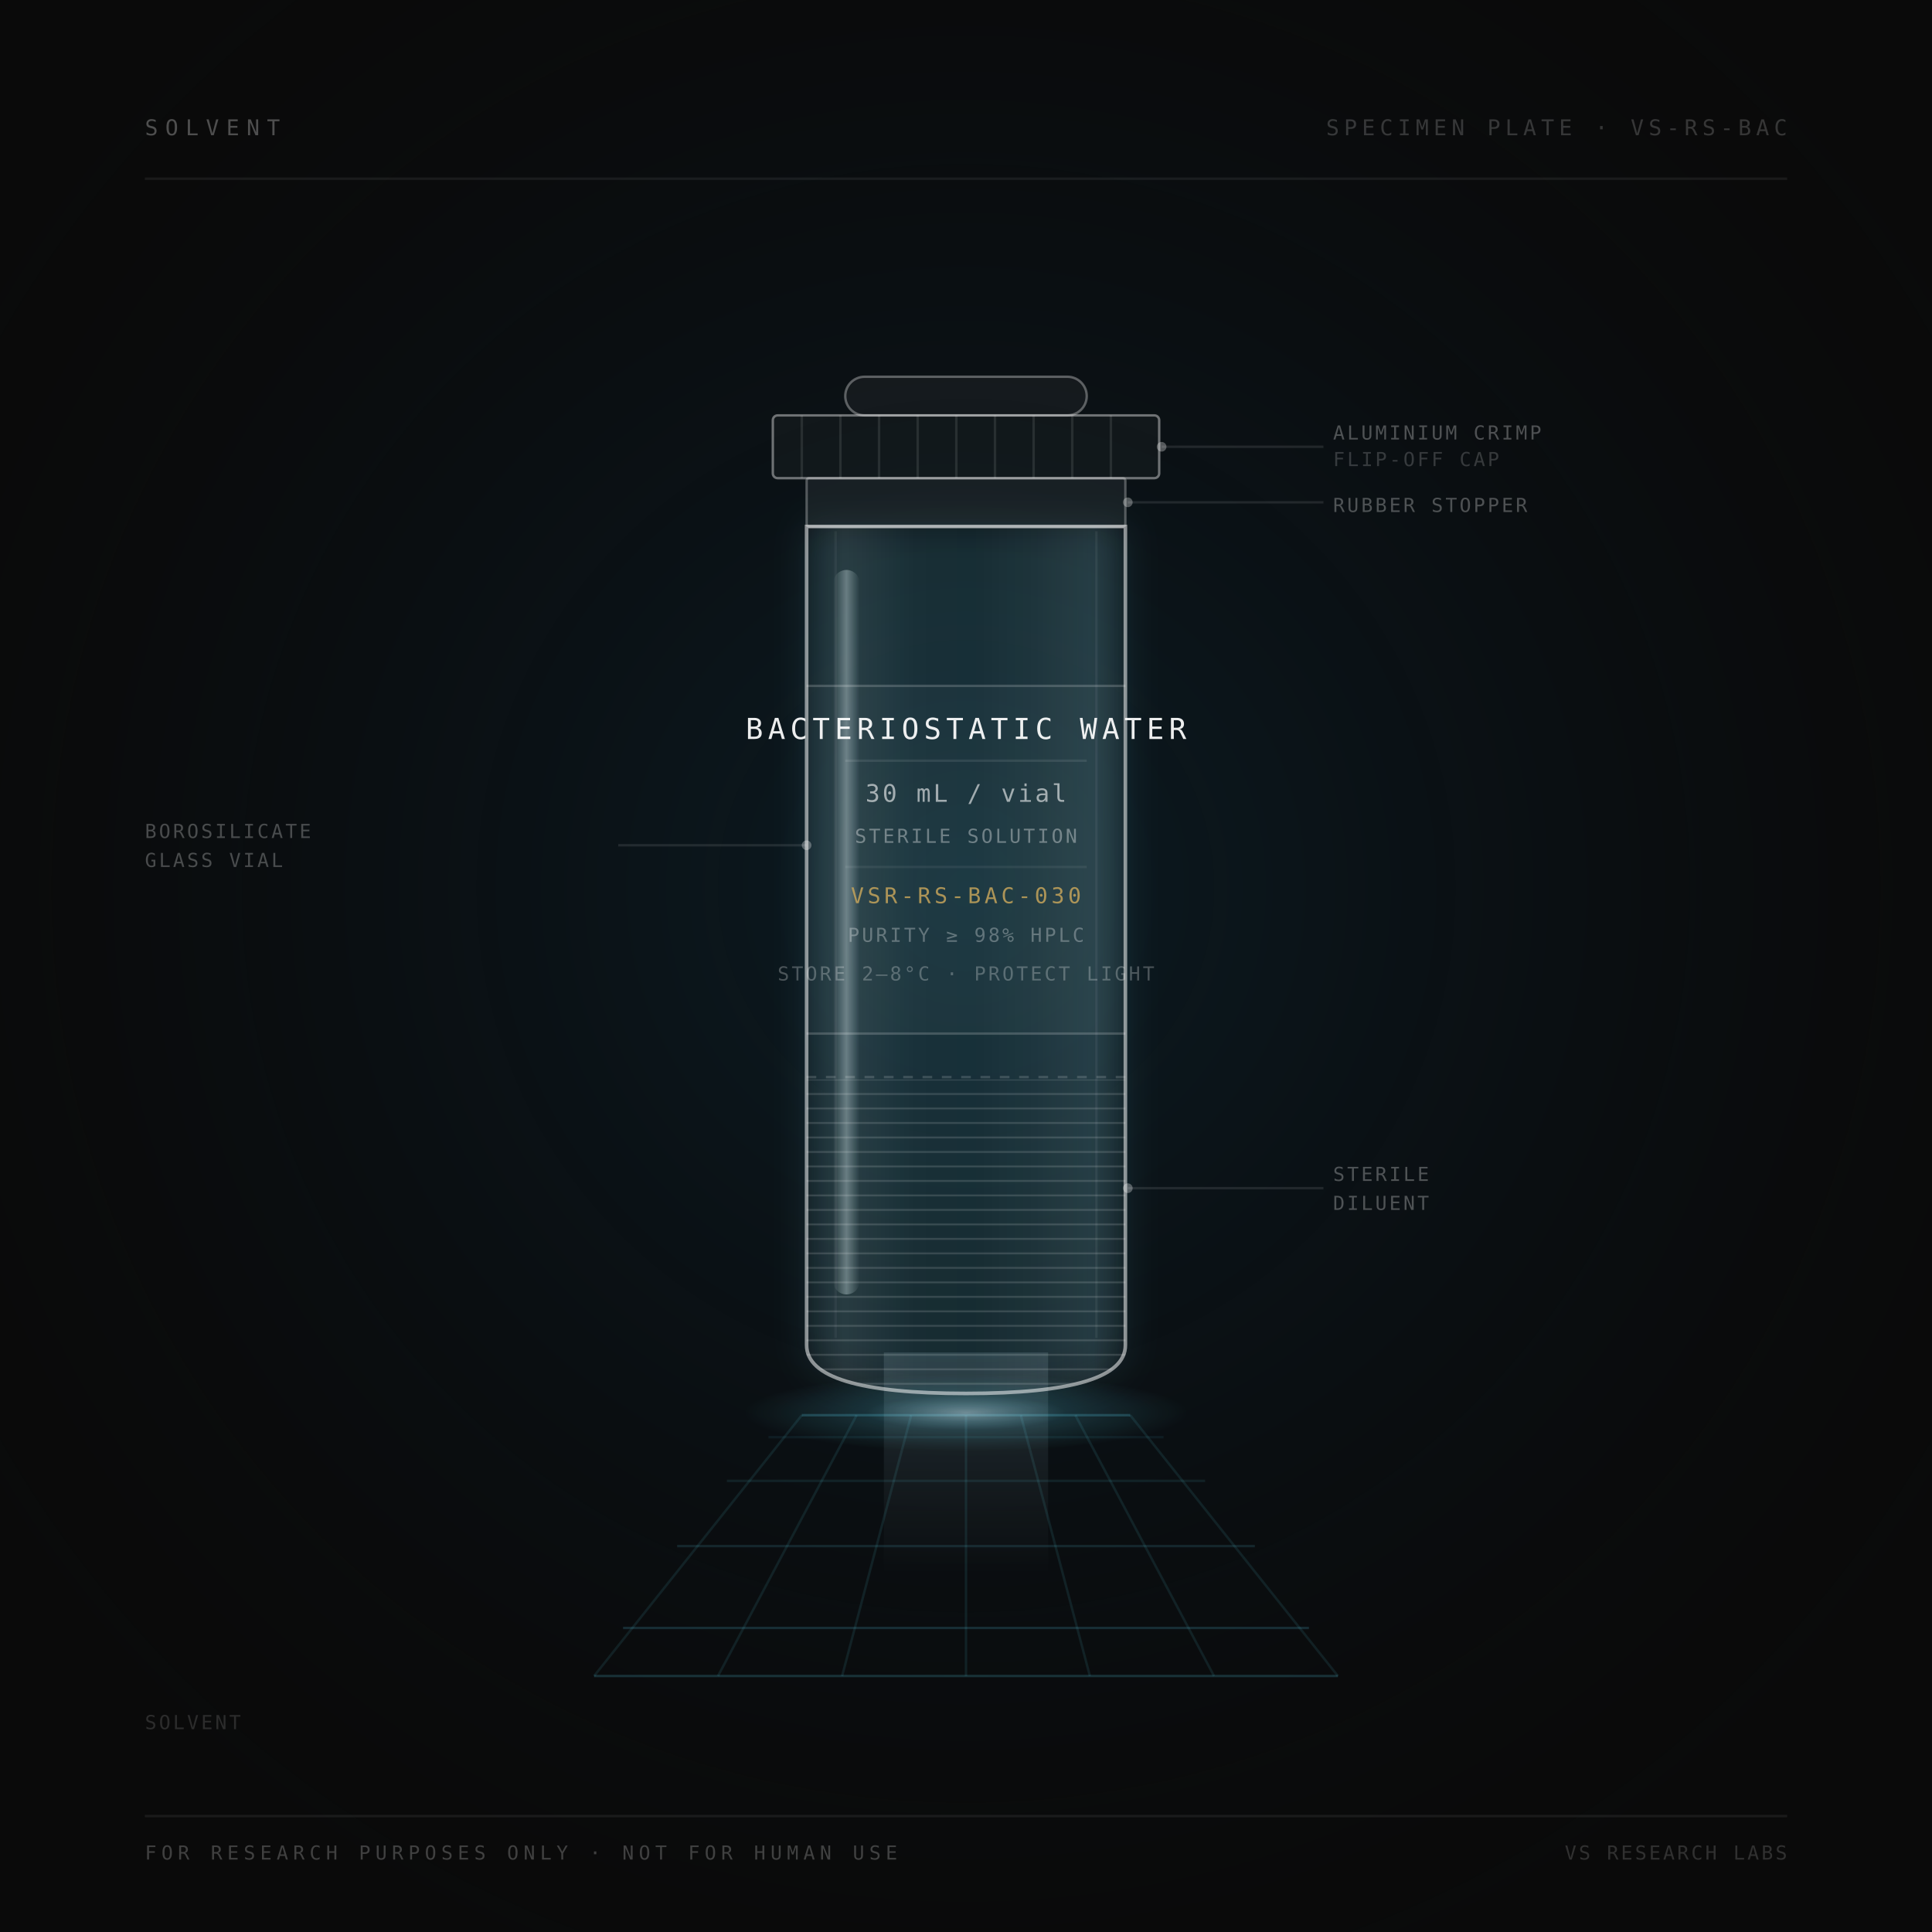
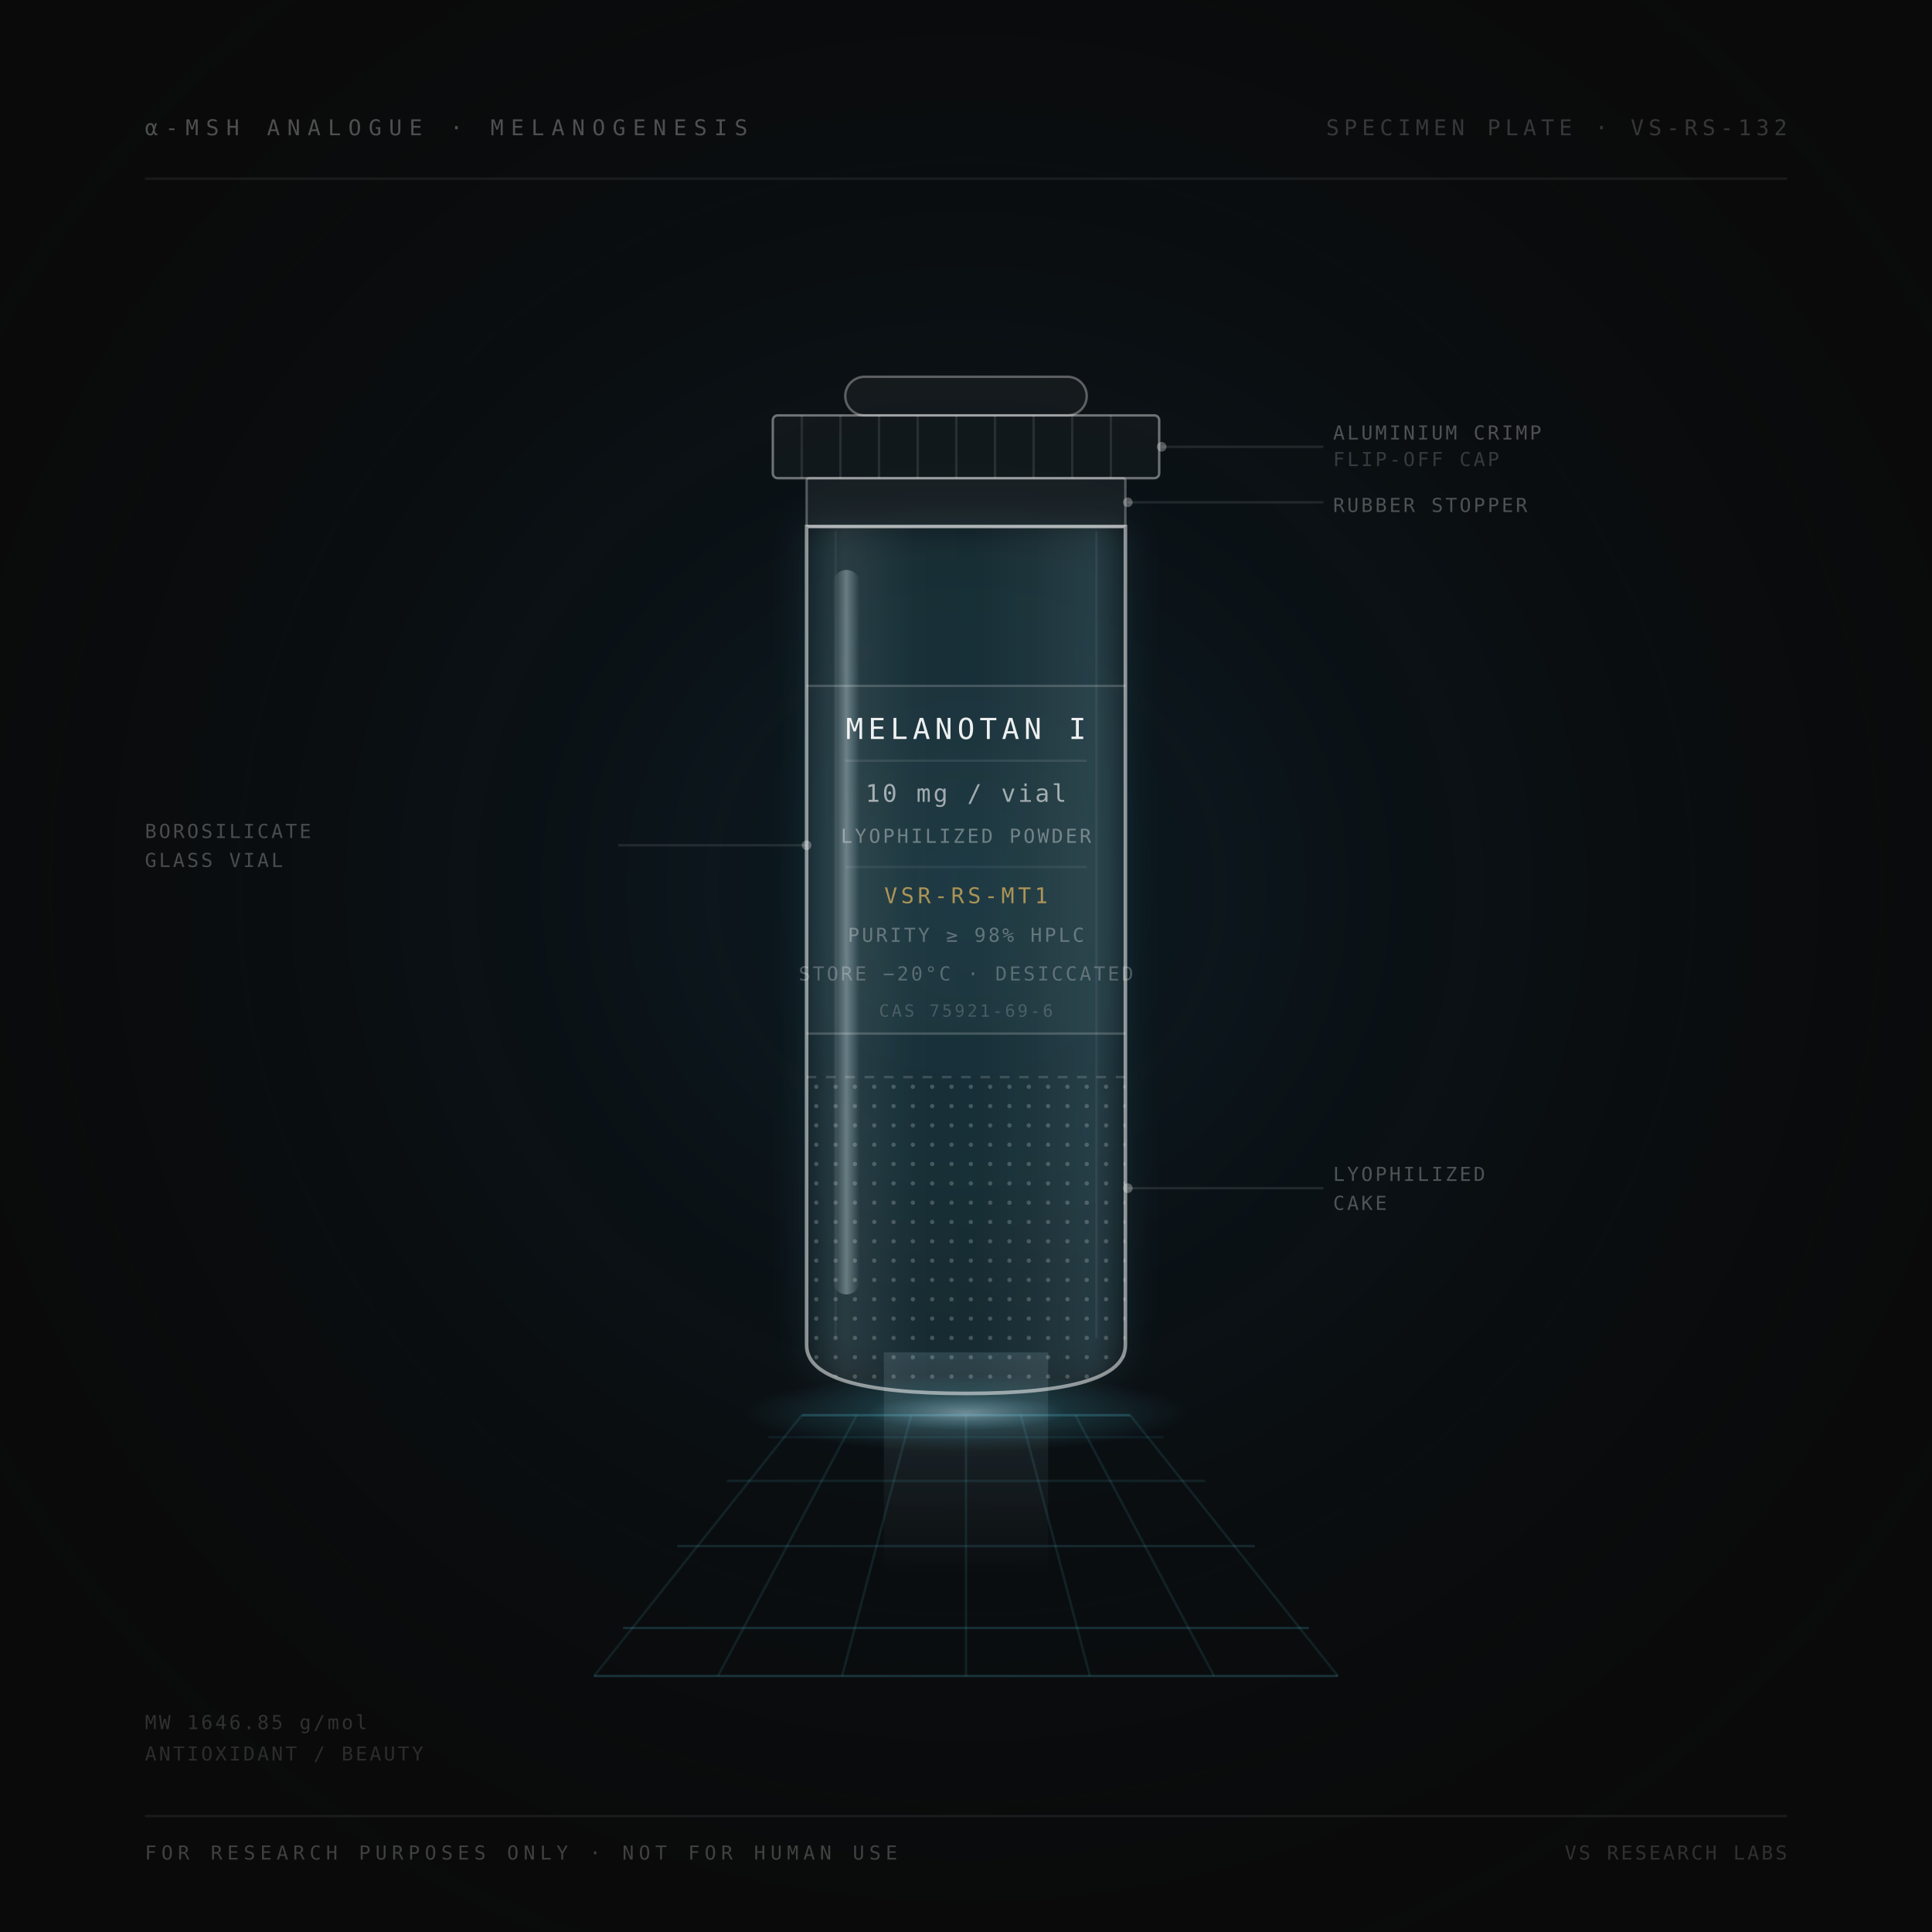
<svg xmlns="http://www.w3.org/2000/svg" viewBox="0 0 800 800">
  <defs>
-     <pattern id="liqLines" width="8" height="6" patternUnits="userSpaceOnUse">
-       <line x1="0" y1="3" x2="8" y2="3" stroke="rgba(255,255,255,0.14)" stroke-width="0.8" />
+     <pattern id="lyoDots" width="8" height="8" patternUnits="userSpaceOnUse">
+       <circle cx="2" cy="2" r="0.9" fill="rgba(255,255,255,0.2)" />
    </pattern>
    <clipPath id="vialFill">
      <path d="M333 446 L333 557 Q333 576 400 576 Q467 576 467 557 L467 446 Z" />
    </clipPath>
    <radialGradient id="bgDepth" cx="0.5" cy="0.46" r="0.62">
      <stop offset="0" stop-color="#0e2a38" stop-opacity="0.55" />
      <stop offset="0.55" stop-color="#0a1822" stop-opacity="0.28" />
      <stop offset="1" stop-color="#0a0a0a" stop-opacity="0" />
    </radialGradient>
    <radialGradient id="floorPool" cx="0.5" cy="0.5" r="0.5">
      <stop offset="0" stop-color="#bfeffd" stop-opacity="0.5" />
      <stop offset="0.45" stop-color="#5EDDF6" stop-opacity="0.16" />
      <stop offset="1" stop-color="#5EDDF6" stop-opacity="0" />
    </radialGradient>
    <linearGradient id="glassBody" x1="0" y1="0" x2="1" y2="0">
      <stop offset="0" stop-color="#ffffff" stop-opacity="0.02" />
      <stop offset="0.12" stop-color="#ffffff" stop-opacity="0.085" />
      <stop offset="0.34" stop-color="#ffffff" stop-opacity="0.015" />
      <stop offset="0.52" stop-color="#ffffff" stop-opacity="0.008" />
      <stop offset="0.72" stop-color="#ffffff" stop-opacity="0.04" />
      <stop offset="0.9" stop-color="#cdeefb" stop-opacity="0.09" />
      <stop offset="1" stop-color="#ffffff" stop-opacity="0.02" />
    </linearGradient>
    <linearGradient id="spec" x1="0" y1="0" x2="1" y2="0">
      <stop offset="0" stop-color="#eafdff" stop-opacity="0" />
      <stop offset="0.5" stop-color="#eafdff" stop-opacity="0.55" />
      <stop offset="1" stop-color="#eafdff" stop-opacity="0" />
    </linearGradient>
    <linearGradient id="reflFade" x1="0" y1="0" x2="0" y2="1">
      <stop offset="0" stop-color="#cdeefb" stop-opacity="0.13" />
      <stop offset="1" stop-color="#cdeefb" stop-opacity="0" />
    </linearGradient>
    <filter id="vglow" x="-60%" y="-60%" width="220%" height="220%">
      <feGaussianBlur stdDeviation="7" />
    </filter>
  </defs>
  <rect width="800" height="800" fill="#0a0a0a" />
  <rect width="800" height="800" fill="url(#bgDepth)" />
  <line x1="60" y1="74" x2="740" y2="74" stroke="rgba(255,255,255,0.07)" stroke-width="1" />
-   <text x="60" y="56" font-family="monospace" font-size="9" fill="rgba(255,255,255,0.28)" letter-spacing="3">SOLVENT</text>
-   <text x="740" y="56" font-family="monospace" font-size="9" fill="rgba(255,255,255,0.18)" letter-spacing="2" text-anchor="end">SPECIMEN PLATE · VS-RS-BAC</text>
+   <text x="60" y="56" font-family="monospace" font-size="9" fill="rgba(255,255,255,0.28)" letter-spacing="3">α-MSH ANALOGUE · MELANOGENESIS</text>
+   <text x="740" y="56" font-family="monospace" font-size="9" fill="rgba(255,255,255,0.18)" letter-spacing="2" text-anchor="end">SPECIMEN PLATE · VS-RS-132</text>
  <g class="pad">
    <line x1="332" y1="586" x2="468" y2="586" stroke="#5EDDF6" stroke-opacity="0.22" stroke-width="1" />
    <line x1="332.0" y1="586" x2="246.0" y2="694" stroke="#5EDDF6" stroke-opacity="0.10" stroke-width="1" />
    <line x1="354.7" y1="586" x2="297.3" y2="694" stroke="#5EDDF6" stroke-opacity="0.10" stroke-width="1" />
    <line x1="377.3" y1="586" x2="348.7" y2="694" stroke="#5EDDF6" stroke-opacity="0.10" stroke-width="1" />
    <line x1="400.0" y1="586" x2="400.0" y2="694" stroke="#5EDDF6" stroke-opacity="0.10" stroke-width="1" />
    <line x1="422.7" y1="586" x2="451.3" y2="694" stroke="#5EDDF6" stroke-opacity="0.10" stroke-width="1" />
    <line x1="445.3" y1="586" x2="502.7" y2="694" stroke="#5EDDF6" stroke-opacity="0.10" stroke-width="1" />
    <line x1="468.0" y1="586" x2="554.0" y2="694" stroke="#5EDDF6" stroke-opacity="0.10" stroke-width="1" />
    <line x1="318.2" y1="595.1" x2="481.8" y2="595.1" stroke="#5EDDF6" stroke-opacity="0.071" stroke-width="1" />
    <line x1="301.0" y1="613.2" x2="499.0" y2="613.2" stroke="#5EDDF6" stroke-opacity="0.097" stroke-width="1" />
    <line x1="280.4" y1="640.2" x2="519.6" y2="640.2" stroke="#5EDDF6" stroke-opacity="0.128" stroke-width="1" />
    <line x1="258.0" y1="674.1" x2="542.0" y2="674.1" stroke="#5EDDF6" stroke-opacity="0.162" stroke-width="1" />
    <line x1="246.0" y1="694.0" x2="554.0" y2="694.0" stroke="#5EDDF6" stroke-opacity="0.180" stroke-width="1" />
  </g>
  <path d="M334 218 L334 557 Q334 577 400 577 Q466 577 466 557 L466 218 Z" fill="#5EDDF6" opacity="0.12" filter="url(#vglow)" />
  <ellipse cx="400" cy="585" rx="92" ry="16" fill="url(#floorPool)" />
  <rect x="366" y="560" width="68" height="92" fill="url(#reflFade)" />
  <rect x="350" y="156" width="100" height="16" rx="8" fill="rgba(255,255,255,0.04)" stroke="rgba(255,255,255,0.32)" stroke-width="1" />
  <rect x="320" y="172" width="160" height="26" rx="2" fill="rgba(255,255,255,0.03)" stroke="rgba(255,255,255,0.4)" stroke-width="1" />
  <line x1="332" y1="172" x2="332" y2="198" stroke="rgba(255,255,255,0.1)" stroke-width="1" />
  <line x1="348" y1="172" x2="348" y2="198" stroke="rgba(255,255,255,0.1)" stroke-width="1" />
  <line x1="364" y1="172" x2="364" y2="198" stroke="rgba(255,255,255,0.1)" stroke-width="1" />
  <line x1="380" y1="172" x2="380" y2="198" stroke="rgba(255,255,255,0.1)" stroke-width="1" />
  <line x1="396" y1="172" x2="396" y2="198" stroke="rgba(255,255,255,0.1)" stroke-width="1" />
  <line x1="412" y1="172" x2="412" y2="198" stroke="rgba(255,255,255,0.1)" stroke-width="1" />
  <line x1="428" y1="172" x2="428" y2="198" stroke="rgba(255,255,255,0.1)" stroke-width="1" />
  <line x1="444" y1="172" x2="444" y2="198" stroke="rgba(255,255,255,0.1)" stroke-width="1" />
  <line x1="460" y1="172" x2="460" y2="198" stroke="rgba(255,255,255,0.1)" stroke-width="1" />
  <rect x="334" y="198" width="132" height="20" rx="1" fill="rgba(255,255,255,0.06)" stroke="rgba(255,255,255,0.28)" stroke-width="1" />
  <path d="M334 218 L334 557 Q334 577 400 577 Q466 577 466 557 L466 218 Z" fill="url(#glassBody)" stroke="rgba(255,255,255,0.52)" stroke-width="1.5" />
  <rect x="345" y="236" width="11" height="300" rx="5.5" fill="url(#spec)" opacity="0.6" />
  <line x1="346" y1="220" x2="346" y2="554" stroke="rgba(255,255,255,0.05)" stroke-width="1" />
  <line x1="454" y1="220" x2="454" y2="554" stroke="rgba(255,255,255,0.06)" stroke-width="1" />
  <line x1="334" y1="446" x2="466" y2="446" stroke="rgba(255,255,255,0.16)" stroke-width="1" stroke-dasharray="4,4" />
-   <rect x="334" y="447" width="132" height="128" fill="url(#liqLines)" clip-path="url(#vialFill)" />
+   <rect x="334" y="447" width="132" height="128" fill="url(#lyoDots)" clip-path="url(#vialFill)" />
  <rect x="334" y="284" width="132" height="144" fill="rgba(255,255,255,0.025)" />
  <line x1="334" y1="284" x2="466" y2="284" stroke="rgba(255,255,255,0.18)" stroke-width="1" />
  <line x1="334" y1="428" x2="466" y2="428" stroke="rgba(255,255,255,0.18)" stroke-width="1" />
-   <text x="400" y="306" font-family="monospace" font-size="12" font-weight="500" fill="rgba(255,255,255,0.92)" letter-spacing="2" text-anchor="middle">BACTERIOSTATIC WATER</text>
+   <text x="400" y="306" font-family="monospace" font-size="12" font-weight="500" fill="rgba(255,255,255,0.92)" letter-spacing="2" text-anchor="middle">MELANOTAN I</text>
  <line x1="350" y1="315" x2="450" y2="315" stroke="rgba(255,255,255,0.09)" stroke-width="1" />
-   <text x="400" y="332" font-family="monospace" font-size="10" fill="rgba(255,255,255,0.58)" letter-spacing="1" text-anchor="middle">30 mL / vial</text>
-   <text x="400" y="349" font-family="monospace" font-size="8" fill="rgba(255,255,255,0.36)" letter-spacing="1" text-anchor="middle">STERILE SOLUTION</text>
+   <text x="400" y="332" font-family="monospace" font-size="10" fill="rgba(255,255,255,0.58)" letter-spacing="1" text-anchor="middle">10 mg / vial</text>
+   <text x="400" y="349" font-family="monospace" font-size="8" fill="rgba(255,255,255,0.36)" letter-spacing="1" text-anchor="middle">LYOPHILIZED POWDER</text>
  <line x1="350" y1="359" x2="450" y2="359" stroke="rgba(255,255,255,0.07)" stroke-width="1" />
-   <text x="400" y="374" font-family="monospace" font-size="9" fill="#C4A35A" letter-spacing="1.5" text-anchor="middle" opacity="0.85">VSR-RS-BAC-030</text>
+   <text x="400" y="374" font-family="monospace" font-size="9" fill="#C4A35A" letter-spacing="1.5" text-anchor="middle" opacity="0.85">VSR-RS-MT1</text>
  <text x="400" y="390" font-family="monospace" font-size="8" fill="rgba(255,255,255,0.3)" letter-spacing="1" text-anchor="middle">PURITY ≥ 98% HPLC</text>
-   <text x="400" y="406" font-family="monospace" font-size="8" fill="rgba(255,255,255,0.26)" letter-spacing="1" text-anchor="middle">STORE 2–8°C · PROTECT LIGHT</text>
+   <text x="400" y="406" font-family="monospace" font-size="8" fill="rgba(255,255,255,0.26)" letter-spacing="1" text-anchor="middle">STORE −20°C · DESICCATED</text>
+   <text x="400" y="421" font-family="monospace" font-size="7" fill="rgba(255,255,255,0.18)" letter-spacing="1" text-anchor="middle">CAS 75921-69-6</text>
  <line x1="481" y1="185" x2="548" y2="185" stroke="rgba(255,255,255,0.1)" stroke-width="1" />
  <circle cx="481" cy="185" r="2" fill="rgba(255,255,255,0.3)" />
  <text x="552" y="182" font-family="monospace" font-size="8" fill="rgba(255,255,255,0.28)" letter-spacing="1">ALUMINIUM CRIMP</text>
  <text x="552" y="193" font-family="monospace" font-size="8" fill="rgba(255,255,255,0.18)" letter-spacing="1">FLIP-OFF CAP</text>
  <line x1="467" y1="208" x2="548" y2="208" stroke="rgba(255,255,255,0.1)" stroke-width="1" />
  <circle cx="467" cy="208" r="2" fill="rgba(255,255,255,0.3)" />
  <text x="552" y="212" font-family="monospace" font-size="8" fill="rgba(255,255,255,0.28)" letter-spacing="1">RUBBER STOPPER</text>
  <line x1="467" y1="492" x2="548" y2="492" stroke="rgba(255,255,255,0.1)" stroke-width="1" />
  <circle cx="467" cy="492" r="2" fill="rgba(255,255,255,0.3)" />
-   <text x="552" y="489" font-family="monospace" font-size="8" fill="rgba(255,255,255,0.28)" letter-spacing="1">STERILE</text>
-   <text x="552" y="501" font-family="monospace" font-size="8" fill="rgba(255,255,255,0.28)" letter-spacing="1">DILUENT</text>
+   <text x="552" y="489" font-family="monospace" font-size="8" fill="rgba(255,255,255,0.28)" letter-spacing="1">LYOPHILIZED</text>
+   <text x="552" y="501" font-family="monospace" font-size="8" fill="rgba(255,255,255,0.28)" letter-spacing="1">CAKE</text>
  <line x1="334" y1="350" x2="256" y2="350" stroke="rgba(255,255,255,0.1)" stroke-width="1" />
  <circle cx="334" cy="350" r="2" fill="rgba(255,255,255,0.3)" />
  <text x="60" y="347" font-family="monospace" font-size="8" fill="rgba(255,255,255,0.26)" letter-spacing="1">BOROSILICATE</text>
  <text x="60" y="359" font-family="monospace" font-size="8" fill="rgba(255,255,255,0.26)" letter-spacing="1">GLASS VIAL</text>
-   <text x="60" y="716" font-family="monospace" font-size="8" fill="rgba(255,255,255,0.14)" letter-spacing="1">SOLVENT</text>
+   <text x="60" y="716" font-family="monospace" font-size="8" fill="rgba(255,255,255,0.16)" letter-spacing="1">MW 1646.85 g/mol</text>
+   <text x="60" y="729" font-family="monospace" font-size="8" fill="rgba(255,255,255,0.14)" letter-spacing="1">ANTIOXIDANT / BEAUTY</text>
  <line x1="60" y1="752" x2="740" y2="752" stroke="rgba(255,255,255,0.07)" stroke-width="1" />
  <text x="60" y="770" font-family="monospace" font-size="8" fill="rgba(255,255,255,0.22)" letter-spacing="2">FOR RESEARCH PURPOSES ONLY · NOT FOR HUMAN USE</text>
  <text x="740" y="770" font-family="monospace" font-size="8" fill="rgba(255,255,255,0.16)" letter-spacing="1" text-anchor="end">VS RESEARCH LABS</text>
</svg>
